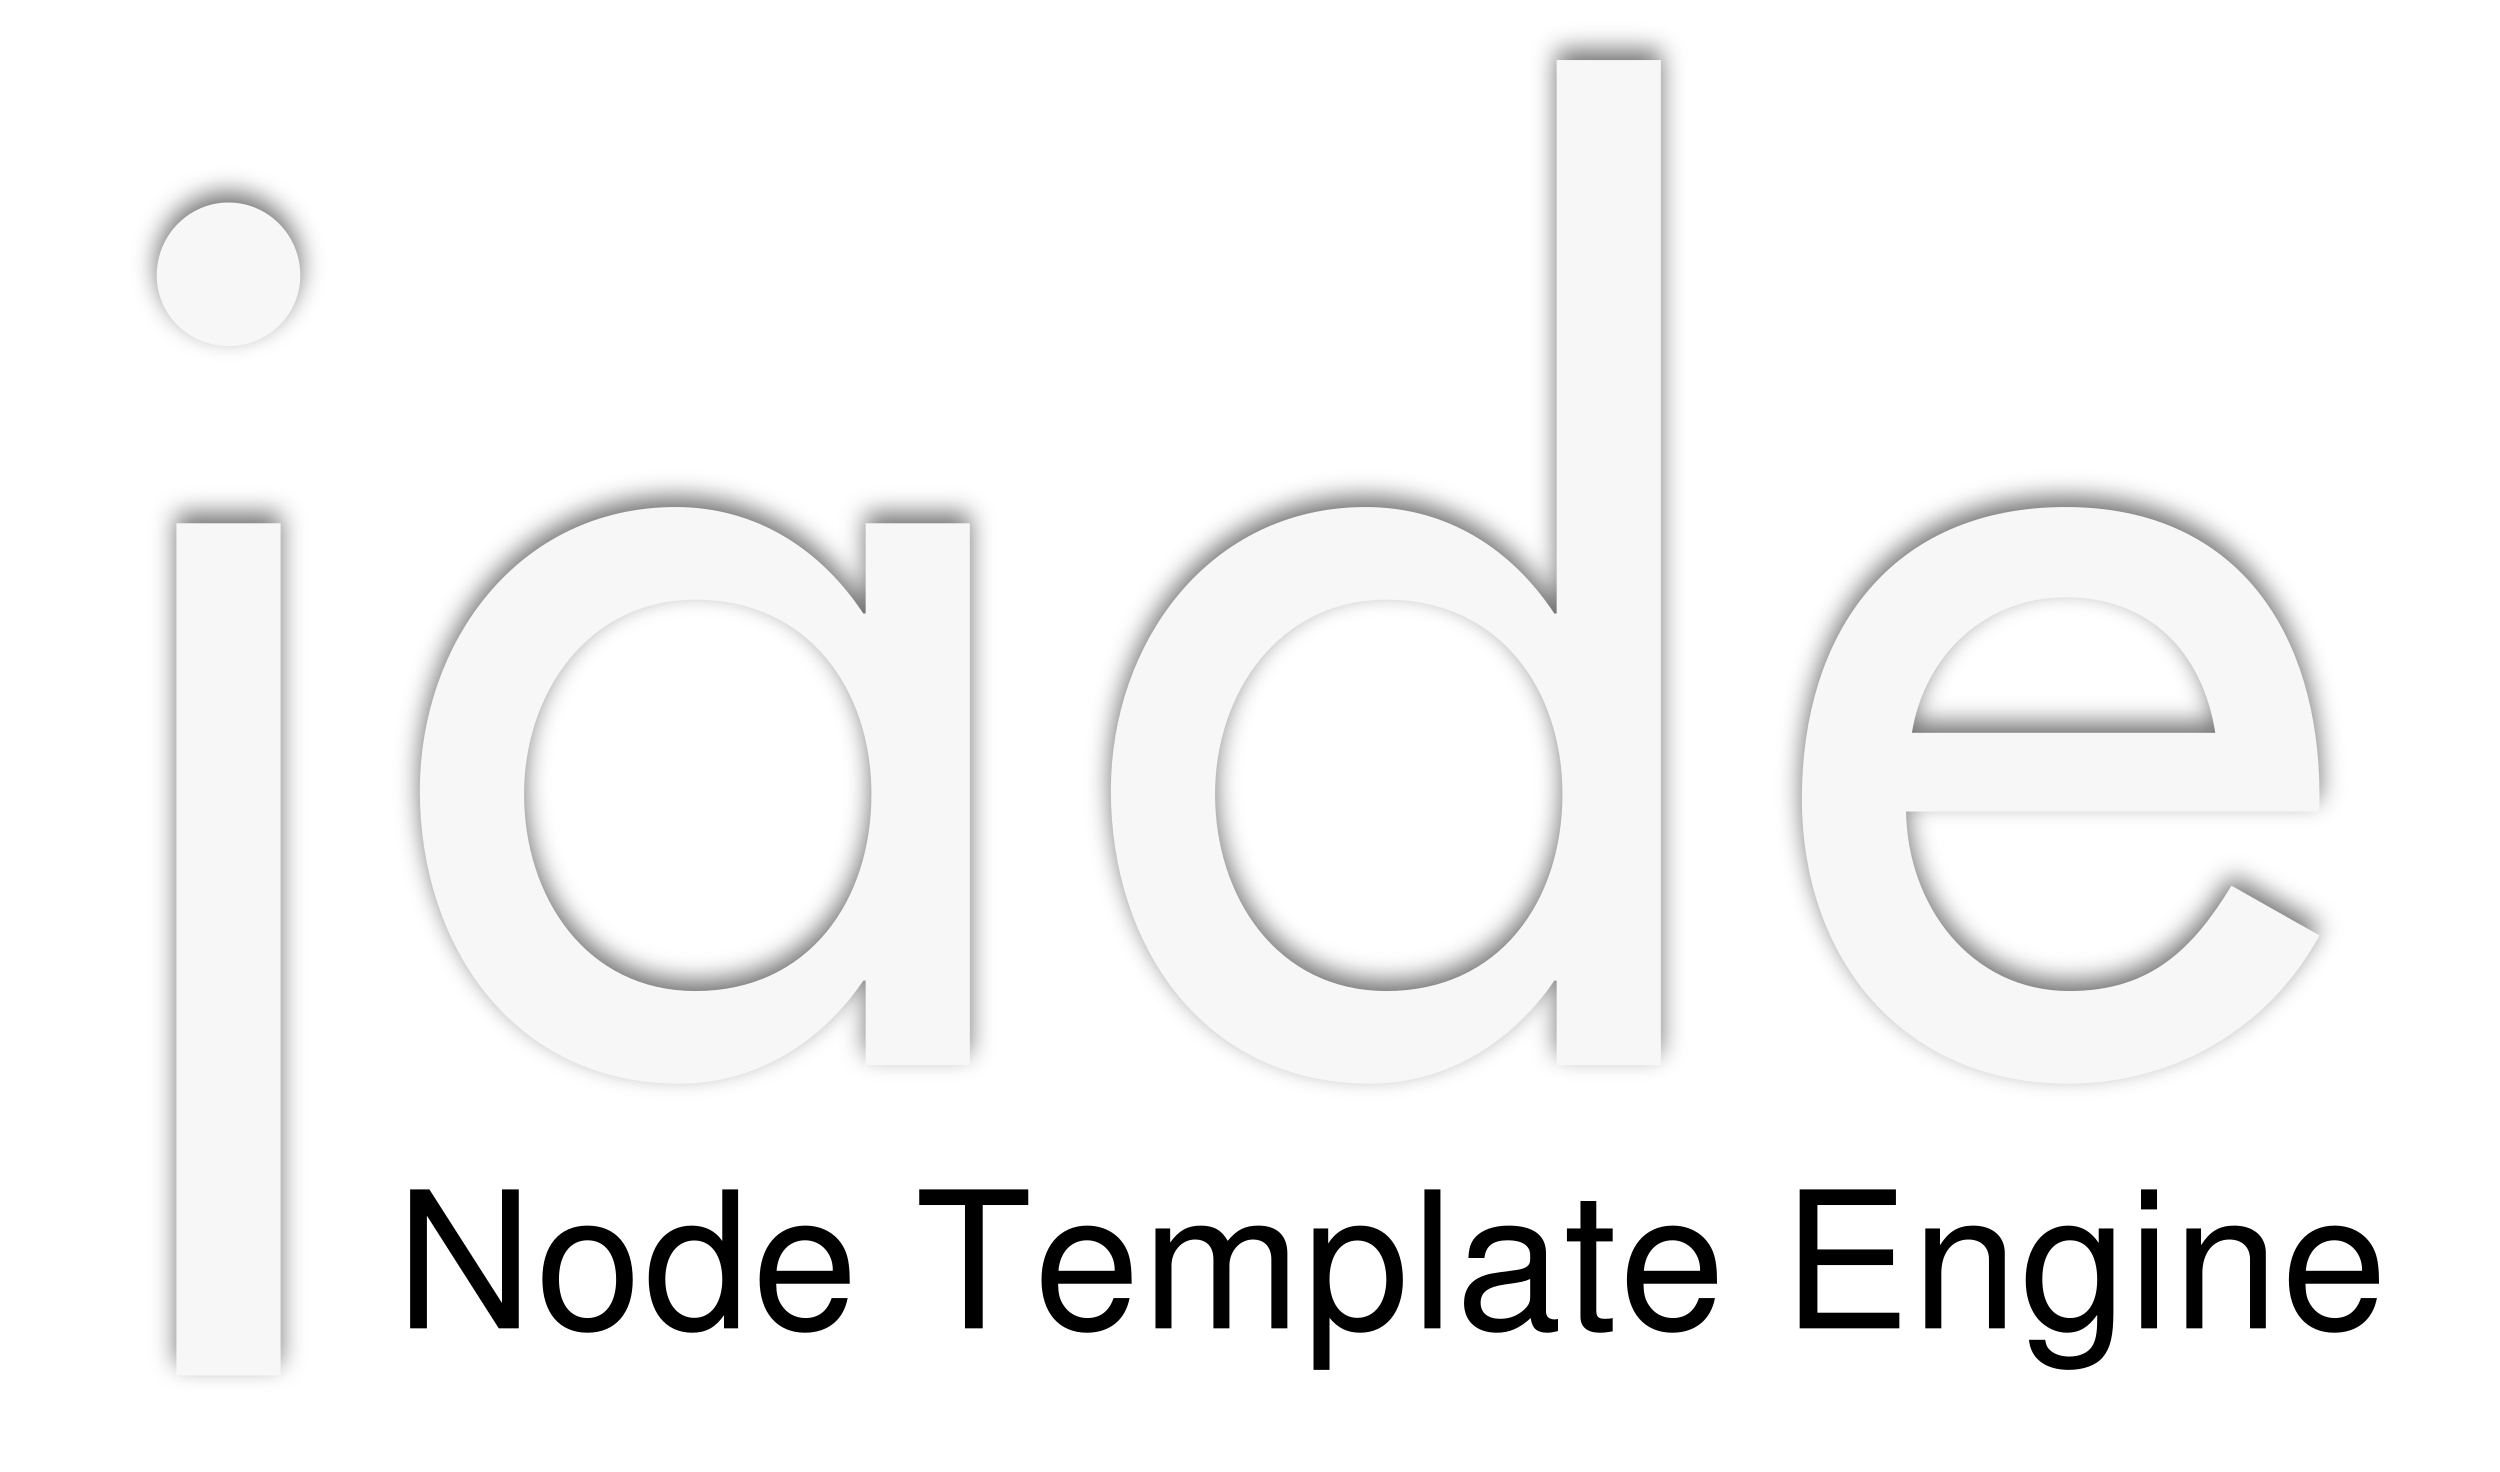
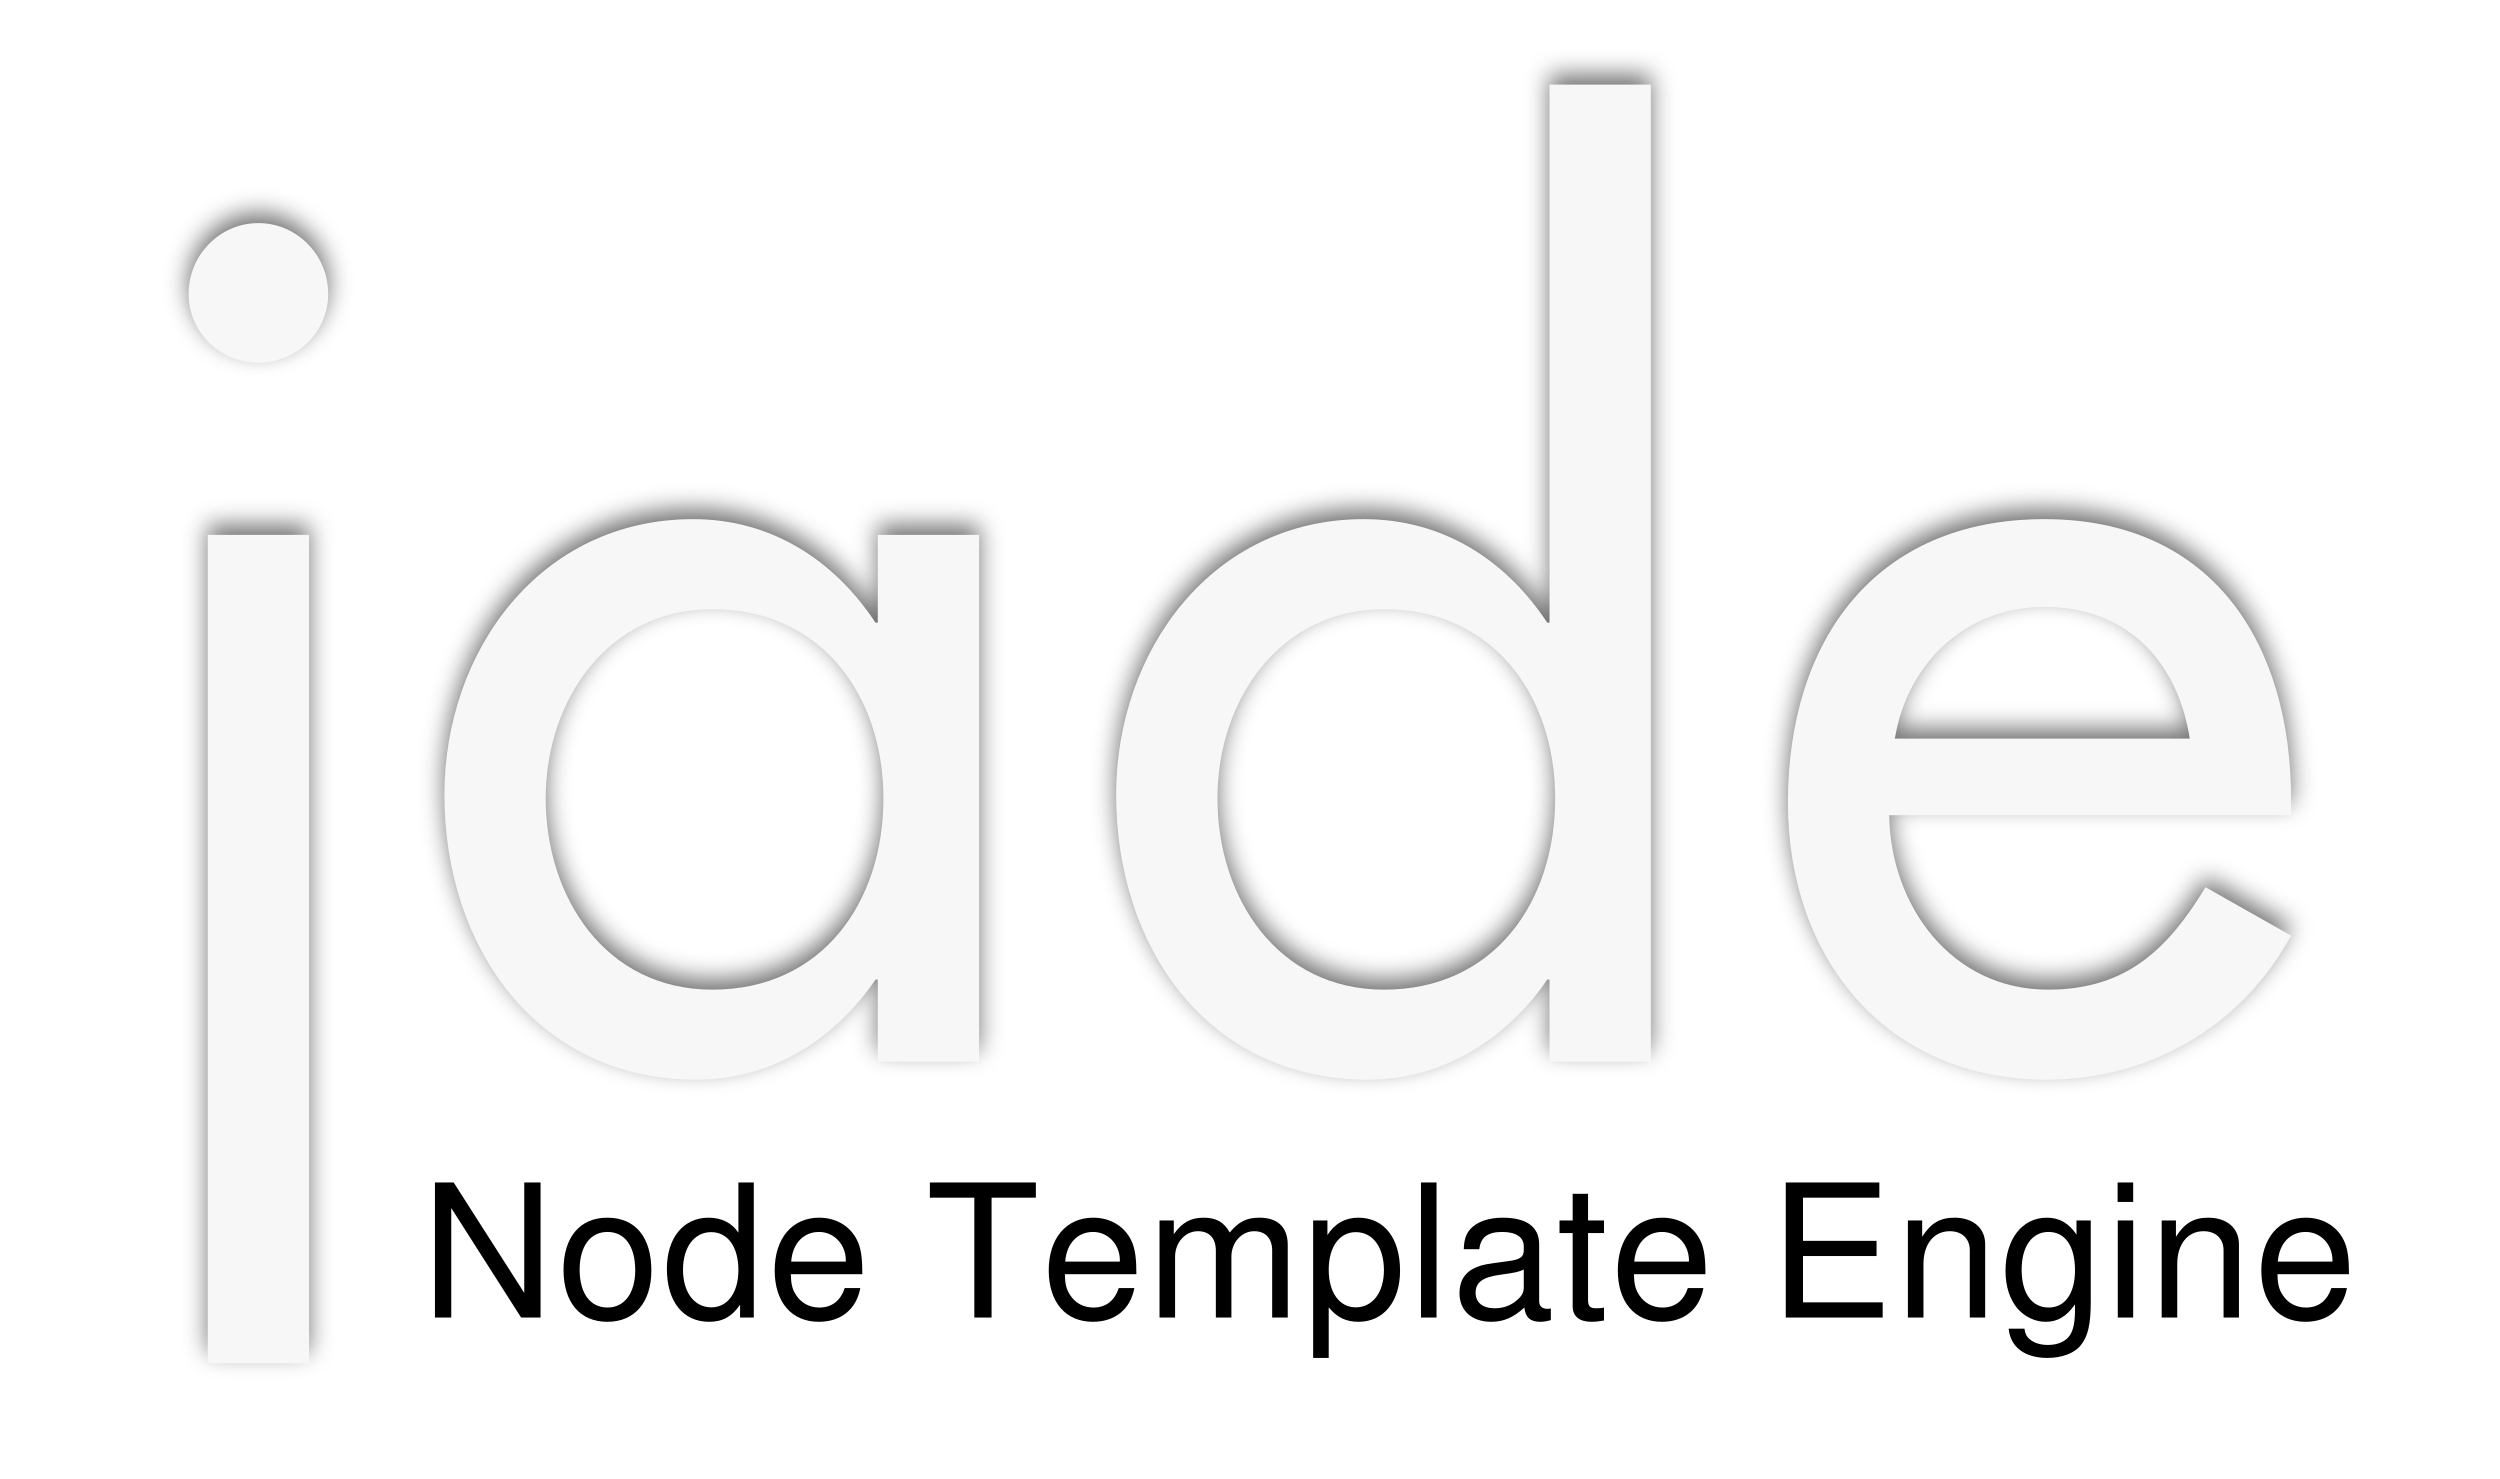
- <svg xmlns="http://www.w3.org/2000/svg" width="209.873" height="123.513" id="svg2" version="1.1">
+ <svg xmlns="http://www.w3.org/2000/svg" width="245.866" height="145.404" id="svg2" version="1.1">
  <defs id="defs4">
    <filter id="filter3863" color-interpolation-filters="sRGB">
      <feFlood id="feFlood3865" flood-opacity="0.556" flood-color="rgb(0,0,0)" result="flood" />
      <feComposite id="feComposite3867" in2="SourceGraphic" in="flood" operator="in" result="composite1" />
      <feGaussianBlur id="feGaussianBlur3869" stdDeviation="1.02" result="blur" />
      <feOffset id="feOffset3871" dx="0" dy="-0.87" result="offset" />
      <feComposite id="feComposite3873" operator="over" result="composite2" in="SourceGraphic" in2="offset" />
    </filter>
  </defs>
-   <g id="layer1" transform="translate(-675.4442,-711.1505)">
-     <g style="font-size:60.635px;font-style:normal;font-variant:normal;font-weight:normal;font-stretch:normal;line-height:125%;letter-spacing:3.9px;word-spacing:0px;fill:#f7f7f7;fill-opacity:1;stroke:none;filter:url(#filter3863);font-family:Merriweather;-inkscape-font-specification:Merriweather" id="text3015">
+   <g id="layer1" transform="translate(-672.5732,-691.0052)">
+     <g style="font-size:60.635px;font-style:normal;font-variant:normal;font-weight:normal;font-stretch:normal;line-height:125%;letter-spacing:3.9px;word-spacing:0px;fill:#f7f7f7;fill-opacity:1;stroke:none;filter:url(#filter3863);font-family:Merriweather;-inkscape-font-specification:Merriweather" id="text3015" transform="matrix(1.138849,0,0,1.138849,-93.09022,-116.3084)">
      <path d="m 699.001,755.076 -8.749,0 0,71.544 8.749,0 0,-71.544 m -4.374,-26.926 c -3.305,0 -6.027,2.722 -6.027,6.124 0,3.305 2.722,5.93 6.027,5.93 3.305,0 6.027,-2.625 6.027,-5.93 0,-3.402 -2.722,-6.124 -6.027,-6.124" style="font-size:97.207px;font-weight:500;text-align:start;line-height:125%;writing-mode:lr-tb;text-anchor:start;fill:#f7f7f7;font-family:Futura Std;-inkscape-font-specification:Futura Std Medium" id="path3896" />
      <path d="m 733.826,794.348 c -9.235,0 -14.387,-7.971 -14.387,-16.525 0,-8.457 5.346,-16.331 14.387,-16.331 9.429,0 14.775,7.485 14.775,16.331 0,8.943 -5.249,16.525 -14.775,16.525 m 23.038,-39.272 -8.749,0 0,7.582 -0.194,0 c -3.597,-5.444 -9.04,-8.943 -15.748,-8.943 -13.22,0 -21.483,11.373 -21.483,23.816 0,13.026 7.874,24.593 21.774,24.593 6.513,0 11.956,-3.499 15.456,-8.651 l 0.194,0 0,7.096 8.749,0 0,-45.493" style="font-size:97.207px;font-weight:500;text-align:start;line-height:125%;writing-mode:lr-tb;text-anchor:start;fill:#f7f7f7;font-family:Futura Std;-inkscape-font-specification:Futura Std Medium" id="path3898" />
      <path d="m 791.835,794.348 c -9.235,0 -14.387,-7.971 -14.387,-16.525 0,-8.457 5.346,-16.331 14.387,-16.331 9.429,0 14.775,7.485 14.775,16.331 0,8.943 -5.249,16.525 -14.775,16.525 m 14.289,6.221 8.749,0 0,-84.376 -8.749,0 0,46.465 -0.194,0 c -3.597,-5.444 -9.04,-8.943 -15.845,-8.943 -13.123,0 -21.386,11.373 -21.386,23.816 0,13.026 7.777,24.593 21.774,24.593 6.416,0 11.956,-3.499 15.456,-8.651 l 0.194,0 0,7.096" style="font-size:97.207px;font-weight:500;text-align:start;line-height:125%;writing-mode:lr-tb;text-anchor:start;fill:#f7f7f7;font-family:Futura Std;-inkscape-font-specification:Futura Std Medium" id="path3900" />
      <path d="m 870.161,779.281 0,-1.361 c 0,-13.512 -6.805,-24.205 -21.288,-24.205 -14.678,0 -22.163,10.498 -22.163,24.496 0,13.415 8.457,23.913 22.358,23.913 8.846,0 16.817,-4.569 21.094,-12.443 l -7.388,-4.18 c -3.305,5.444 -6.902,8.846 -13.609,8.846 -8.36,0 -13.609,-7.291 -13.706,-15.067 l 34.703,0 m -34.217,-6.61 c 1.069,-6.513 6.124,-11.373 12.929,-11.373 6.999,0 11.47,4.569 12.54,11.373 l -25.468,0" style="font-size:97.207px;font-weight:500;text-align:start;line-height:125%;writing-mode:lr-tb;text-anchor:start;fill:#f7f7f7;font-family:Futura Std;-inkscape-font-specification:Futura Std Medium" id="path3902" />
    </g>
-     <g transform="translate(670.4442,714.1505)" style="font-size:40px;font-style:normal;font-variant:normal;font-weight:normal;font-stretch:normal;line-height:125%;letter-spacing:0px;word-spacing:0px;fill:#000000;fill-opacity:1;stroke:none;font-family:Merriweather;-inkscape-font-specification:Merriweather" id="text3887">
+     <g transform="matrix(1.138849,0,0,1.138849,670.4442,697.001)" style="font-size:40px;font-style:normal;font-variant:normal;font-weight:normal;font-stretch:normal;line-height:125%;letter-spacing:0px;word-spacing:0px;fill:#000000;fill-opacity:1;stroke:none;font-family:Merriweather;-inkscape-font-specification:Merriweather" id="text3887">
      <path d="m 48.55,96.849 -1.408,0 0,9.536 -6.096,-9.536 -1.616,0 0,11.664 1.408,0 0,-9.456 6.032,9.456 1.68,0 0,-11.664" style="font-size:16px;letter-spacing:0.18px;font-family:Nimbus Sans L;-inkscape-font-specification:Nimbus Sans L" id="path3944" />
      <path d="m 54.309,99.889 c -2.352,0 -3.776,1.68 -3.776,4.496 0,2.816 1.408,4.496 3.792,4.496 2.352,0 3.792,-1.68 3.792,-4.432 0,-2.896 -1.392,-4.56 -3.808,-4.56 m 0.016,1.232 c 1.504,0 2.4,1.232 2.4,3.312 0,1.968 -0.928,3.216 -2.4,3.216 -1.488,0 -2.4,-1.232 -2.4,-3.264 0,-2.016 0.912,-3.264 2.4,-3.264" style="font-size:16px;letter-spacing:0.18px;font-family:Nimbus Sans L;-inkscape-font-specification:Nimbus Sans L" id="path3946" />
      <path d="m 66.963,96.849 -1.328,0 0,4.336 c -0.56,-0.848 -1.456,-1.296 -2.576,-1.296 -2.176,0 -3.6,1.744 -3.6,4.416 0,2.832 1.392,4.576 3.648,4.576 1.152,0 1.952,-0.432 2.672,-1.472 l 0,1.104 1.184,0 0,-11.664 m -3.68,4.288 c 1.44,0 2.352,1.28 2.352,3.28 0,1.936 -0.928,3.216 -2.336,3.216 -1.472,0 -2.448,-1.296 -2.448,-3.248 0,-1.952 0.976,-3.248 2.432,-3.248" style="font-size:16px;letter-spacing:0.18px;font-family:Nimbus Sans L;-inkscape-font-specification:Nimbus Sans L" id="path3948" />
      <path d="m 76.337,104.769 c 0,-1.28 -0.096,-2.048 -0.336,-2.672 -0.544,-1.376 -1.824,-2.208 -3.392,-2.208 -2.336,0 -3.84,1.792 -3.84,4.544 0,2.752 1.456,4.448 3.808,4.448 1.92,0 3.248,-1.088 3.584,-2.912 l -1.344,0 c -0.368,1.104 -1.12,1.68 -2.192,1.68 -0.848,0 -1.568,-0.384 -2.016,-1.088 -0.32,-0.48 -0.432,-0.96 -0.448,-1.792 l 6.176,0 m -6.144,-1.088 c 0.112,-1.552 1.056,-2.56 2.4,-2.56 1.312,0 2.32,1.088 2.32,2.464 0,0.032 0,0.064 -0.016,0.096 l -4.704,0" style="font-size:16px;letter-spacing:0.18px;font-family:Nimbus Sans L;-inkscape-font-specification:Nimbus Sans L" id="path3950" />
      <path d="m 87.497,98.161 3.824,0 0,-1.312 -9.152,0 0,1.312 3.84,0 0,10.352 1.488,0 0,-10.352" style="font-size:16px;letter-spacing:0.18px;font-family:Nimbus Sans L;-inkscape-font-specification:Nimbus Sans L" id="path3952" />
      <path d="m 100.002,104.769 c 0,-1.28 -0.096,-2.048 -0.336,-2.672 -0.544,-1.376 -1.824,-2.208 -3.392,-2.208 -2.336,0 -3.84,1.792 -3.84,4.544 0,2.752 1.456,4.448 3.808,4.448 1.92,0 3.248,-1.088 3.584,-2.912 l -1.344,0 c -0.368,1.104 -1.12,1.68 -2.192,1.68 -0.848,0 -1.568,-0.384 -2.016,-1.088 -0.32,-0.48 -0.432,-0.96 -0.448,-1.792 l 6.176,0 m -6.144,-1.088 c 0.112,-1.552 1.056,-2.56 2.4,-2.56 1.312,0 2.32,1.088 2.32,2.464 0,0.032 0,0.064 -0.016,0.096 l -4.704,0" style="font-size:16px;letter-spacing:0.18px;font-family:Nimbus Sans L;-inkscape-font-specification:Nimbus Sans L" id="path3954" />
      <path d="m 102.001,100.129 0,8.384 1.344,0 0,-5.264 c 0,-1.216 0.88,-2.192 1.968,-2.192 0.992,0 1.552,0.608 1.552,1.68 l 0,5.776 1.344,0 0,-5.264 c 0,-1.216 0.88,-2.192 1.968,-2.192 0.976,0 1.552,0.624 1.552,1.68 l 0,5.776 1.344,0 0,-6.288 c 0,-1.504 -0.864,-2.336 -2.432,-2.336 -1.12,0 -1.792,0.336 -2.576,1.28 -0.496,-0.896 -1.168,-1.28 -2.256,-1.28 -1.12,0 -1.856,0.416 -2.576,1.424 l 0,-1.184 -1.232,0" style="font-size:16px;letter-spacing:0.18px;font-family:Nimbus Sans L;-inkscape-font-specification:Nimbus Sans L" id="path3956" />
      <path d="m 115.268,112.001 1.344,0 0,-4.368 c 0.704,0.864 1.488,1.248 2.576,1.248 2.16,0 3.584,-1.744 3.584,-4.416 0,-2.816 -1.376,-4.576 -3.6,-4.576 -1.136,0 -2.048,0.512 -2.672,1.504 l 0,-1.264 -1.232,0 0,11.872 m 3.68,-10.864 c 1.472,0 2.432,1.296 2.432,3.296 0,1.904 -0.976,3.2 -2.432,3.2 -1.408,0 -2.336,-1.28 -2.336,-3.248 0,-1.968 0.928,-3.248 2.336,-3.248" style="font-size:16px;letter-spacing:0.18px;font-family:Nimbus Sans L;-inkscape-font-specification:Nimbus Sans L" id="path3958" />
      <path d="m 125.923,96.849 -1.344,0 0,11.664 1.344,0 0,-11.664" style="font-size:16px;letter-spacing:0.18px;font-family:Nimbus Sans L;-inkscape-font-specification:Nimbus Sans L" id="path3960" />
      <path d="m 135.793,107.729 c -0.144,0.032 -0.208,0.032 -0.288,0.032 -0.464,0 -0.72,-0.24 -0.72,-0.656 l 0,-4.928 c 0,-1.488 -1.088,-2.288 -3.152,-2.288 -1.216,0 -2.224,0.352 -2.784,0.976 -0.384,0.432 -0.544,0.912 -0.576,1.744 l 1.344,0 c 0.112,-1.024 0.72,-1.488 1.968,-1.488 1.2,0 1.872,0.448 1.872,1.248 l 0,0.352 c 0,0.56 -0.336,0.8 -1.392,0.928 -1.888,0.24 -2.176,0.304 -2.688,0.512 -0.976,0.4 -1.472,1.152 -1.472,2.24 0,1.52 1.056,2.48 2.752,2.48 1.056,0 1.904,-0.368 2.848,-1.232 0.096,0.848 0.512,1.232 1.376,1.232 0.272,0 0.48,-0.032 0.912,-0.144 l 0,-1.008 m -2.336,-1.856 c 0,0.448 -0.128,0.72 -0.528,1.088 -0.544,0.496 -1.2,0.752 -1.984,0.752 -1.04,0 -1.648,-0.496 -1.648,-1.344 0,-0.88 0.592,-1.328 2.016,-1.536 1.408,-0.192 1.696,-0.256 2.144,-0.464 l 0,1.504" style="font-size:16px;letter-spacing:0.18px;font-family:Nimbus Sans L;-inkscape-font-specification:Nimbus Sans L" id="path3962" />
      <path d="m 140.383,100.129 -1.376,0 0,-2.304 -1.328,0 0,2.304 -1.136,0 0,1.088 1.136,0 0,6.336 c 0,0.848 0.576,1.328 1.616,1.328 0.32,0 0.64,-0.032 1.088,-0.112 l 0,-1.12 c -0.176,0.048 -0.384,0.064 -0.64,0.064 -0.576,0 -0.736,-0.16 -0.736,-0.752 l 0,-5.744 1.376,0 0,-1.088" style="font-size:16px;letter-spacing:0.18px;font-family:Nimbus Sans L;-inkscape-font-specification:Nimbus Sans L" id="path3964" />
      <path d="m 149.145,104.769 c 0,-1.28 -0.096,-2.048 -0.336,-2.672 -0.544,-1.376 -1.824,-2.208 -3.392,-2.208 -2.336,0 -3.84,1.792 -3.84,4.544 0,2.752 1.456,4.448 3.808,4.448 1.92,0 3.248,-1.088 3.584,-2.912 l -1.344,0 c -0.368,1.104 -1.12,1.68 -2.192,1.68 -0.848,0 -1.568,-0.384 -2.016,-1.088 -0.32,-0.48 -0.432,-0.96 -0.448,-1.792 l 6.176,0 m -6.144,-1.088 c 0.112,-1.552 1.056,-2.56 2.4,-2.56 1.312,0 2.32,1.088 2.32,2.464 0,0.032 0,0.064 -0.016,0.096 l -4.704,0" style="font-size:16px;letter-spacing:0.18px;font-family:Nimbus Sans L;-inkscape-font-specification:Nimbus Sans L" id="path3966" />
      <path d="m 157.569,103.201 6.352,0 0,-1.312 -6.352,0 0,-3.728 6.592,0 0,-1.312 -8.08,0 0,11.664 8.368,0 0,-1.312 -6.88,0 0,-4" style="font-size:16px;letter-spacing:0.18px;font-family:Nimbus Sans L;-inkscape-font-specification:Nimbus Sans L" id="path3968" />
      <path d="m 166.628,100.129 0,8.384 1.344,0 0,-4.624 c 0,-1.712 0.896,-2.832 2.272,-2.832 1.056,0 1.728,0.64 1.728,1.648 l 0,5.808 1.328,0 0,-6.336 c 0,-1.392 -1.04,-2.288 -2.656,-2.288 -1.248,0 -2.048,0.48 -2.784,1.648 l 0,-1.408 -1.232,0" style="font-size:16px;letter-spacing:0.18px;font-family:Nimbus Sans L;-inkscape-font-specification:Nimbus Sans L" id="path3970" />
      <path d="m 181.186,100.129 0,1.216 c -0.672,-0.992 -1.488,-1.456 -2.56,-1.456 -2.128,0 -3.568,1.856 -3.568,4.576 0,1.376 0.368,2.496 1.056,3.296 0.624,0.704 1.52,1.12 2.4,1.12 1.056,0 1.792,-0.448 2.544,-1.504 l 0,0.432 c 0,1.136 -0.144,1.824 -0.48,2.288 -0.352,0.496 -1.04,0.784 -1.856,0.784 -0.608,0 -1.152,-0.16 -1.52,-0.448 -0.304,-0.24 -0.432,-0.464 -0.512,-0.96 l -1.36,0 c 0.144,1.584 1.376,2.528 3.344,2.528 1.248,0 2.32,-0.4 2.864,-1.072 0.64,-0.768 0.88,-1.824 0.88,-3.792 l 0,-7.008 -1.232,0 m -2.416,0.992 c 1.44,0 2.288,1.216 2.288,3.312 0,2 -0.864,3.216 -2.272,3.216 -1.456,0 -2.336,-1.232 -2.336,-3.264 0,-2.016 0.896,-3.264 2.32,-3.264" style="font-size:16px;letter-spacing:0.18px;font-family:Nimbus Sans L;-inkscape-font-specification:Nimbus Sans L" id="path3972" />
      <path d="m 186.081,100.129 -1.328,0 0,8.384 1.328,0 0,-8.384 m 0,-3.28 -1.344,0 0,1.68 1.344,0 0,-1.68" style="font-size:16px;letter-spacing:0.18px;font-family:Nimbus Sans L;-inkscape-font-specification:Nimbus Sans L" id="path3974" />
      <path d="m 188.543,100.129 0,8.384 1.344,0 0,-4.624 c 0,-1.712 0.896,-2.832 2.272,-2.832 1.056,0 1.728,0.64 1.728,1.648 l 0,5.808 1.328,0 0,-6.336 c 0,-1.392 -1.04,-2.288 -2.656,-2.288 -1.248,0 -2.048,0.48 -2.784,1.648 l 0,-1.408 -1.232,0" style="font-size:16px;letter-spacing:0.18px;font-family:Nimbus Sans L;-inkscape-font-specification:Nimbus Sans L" id="path3976" />
      <path d="m 204.717,104.769 c 0,-1.28 -0.096,-2.048 -0.336,-2.672 -0.544,-1.376 -1.824,-2.208 -3.392,-2.208 -2.336,0 -3.84,1.792 -3.84,4.544 0,2.752 1.456,4.448 3.808,4.448 1.92,0 3.248,-1.088 3.584,-2.912 l -1.344,0 c -0.368,1.104 -1.12,1.68 -2.192,1.68 -0.848,0 -1.568,-0.384 -2.016,-1.088 -0.32,-0.48 -0.432,-0.96 -0.448,-1.792 l 6.176,0 m -6.144,-1.088 c 0.112,-1.552 1.056,-2.56 2.4,-2.56 1.312,0 2.32,1.088 2.32,2.464 0,0.032 0,0.064 -0.016,0.096 l -4.704,0" style="font-size:16px;letter-spacing:0.18px;font-family:Nimbus Sans L;-inkscape-font-specification:Nimbus Sans L" id="path3978" />
    </g>
    <text xml:space="preserve" style="font-size:40px;font-style:normal;font-variant:normal;font-weight:normal;font-stretch:normal;line-height:125%;letter-spacing:0px;word-spacing:0px;fill:#000000;fill-opacity:1;stroke:none;font-family:Merriweather;-inkscape-font-specification:Merriweather" x="196.258" y="128.419" id="text3891" transform="translate(670.4442,714.1505)">
      <tspan id="tspan3893" x="196.258" y="128.419" />
    </text>
  </g>
</svg>
